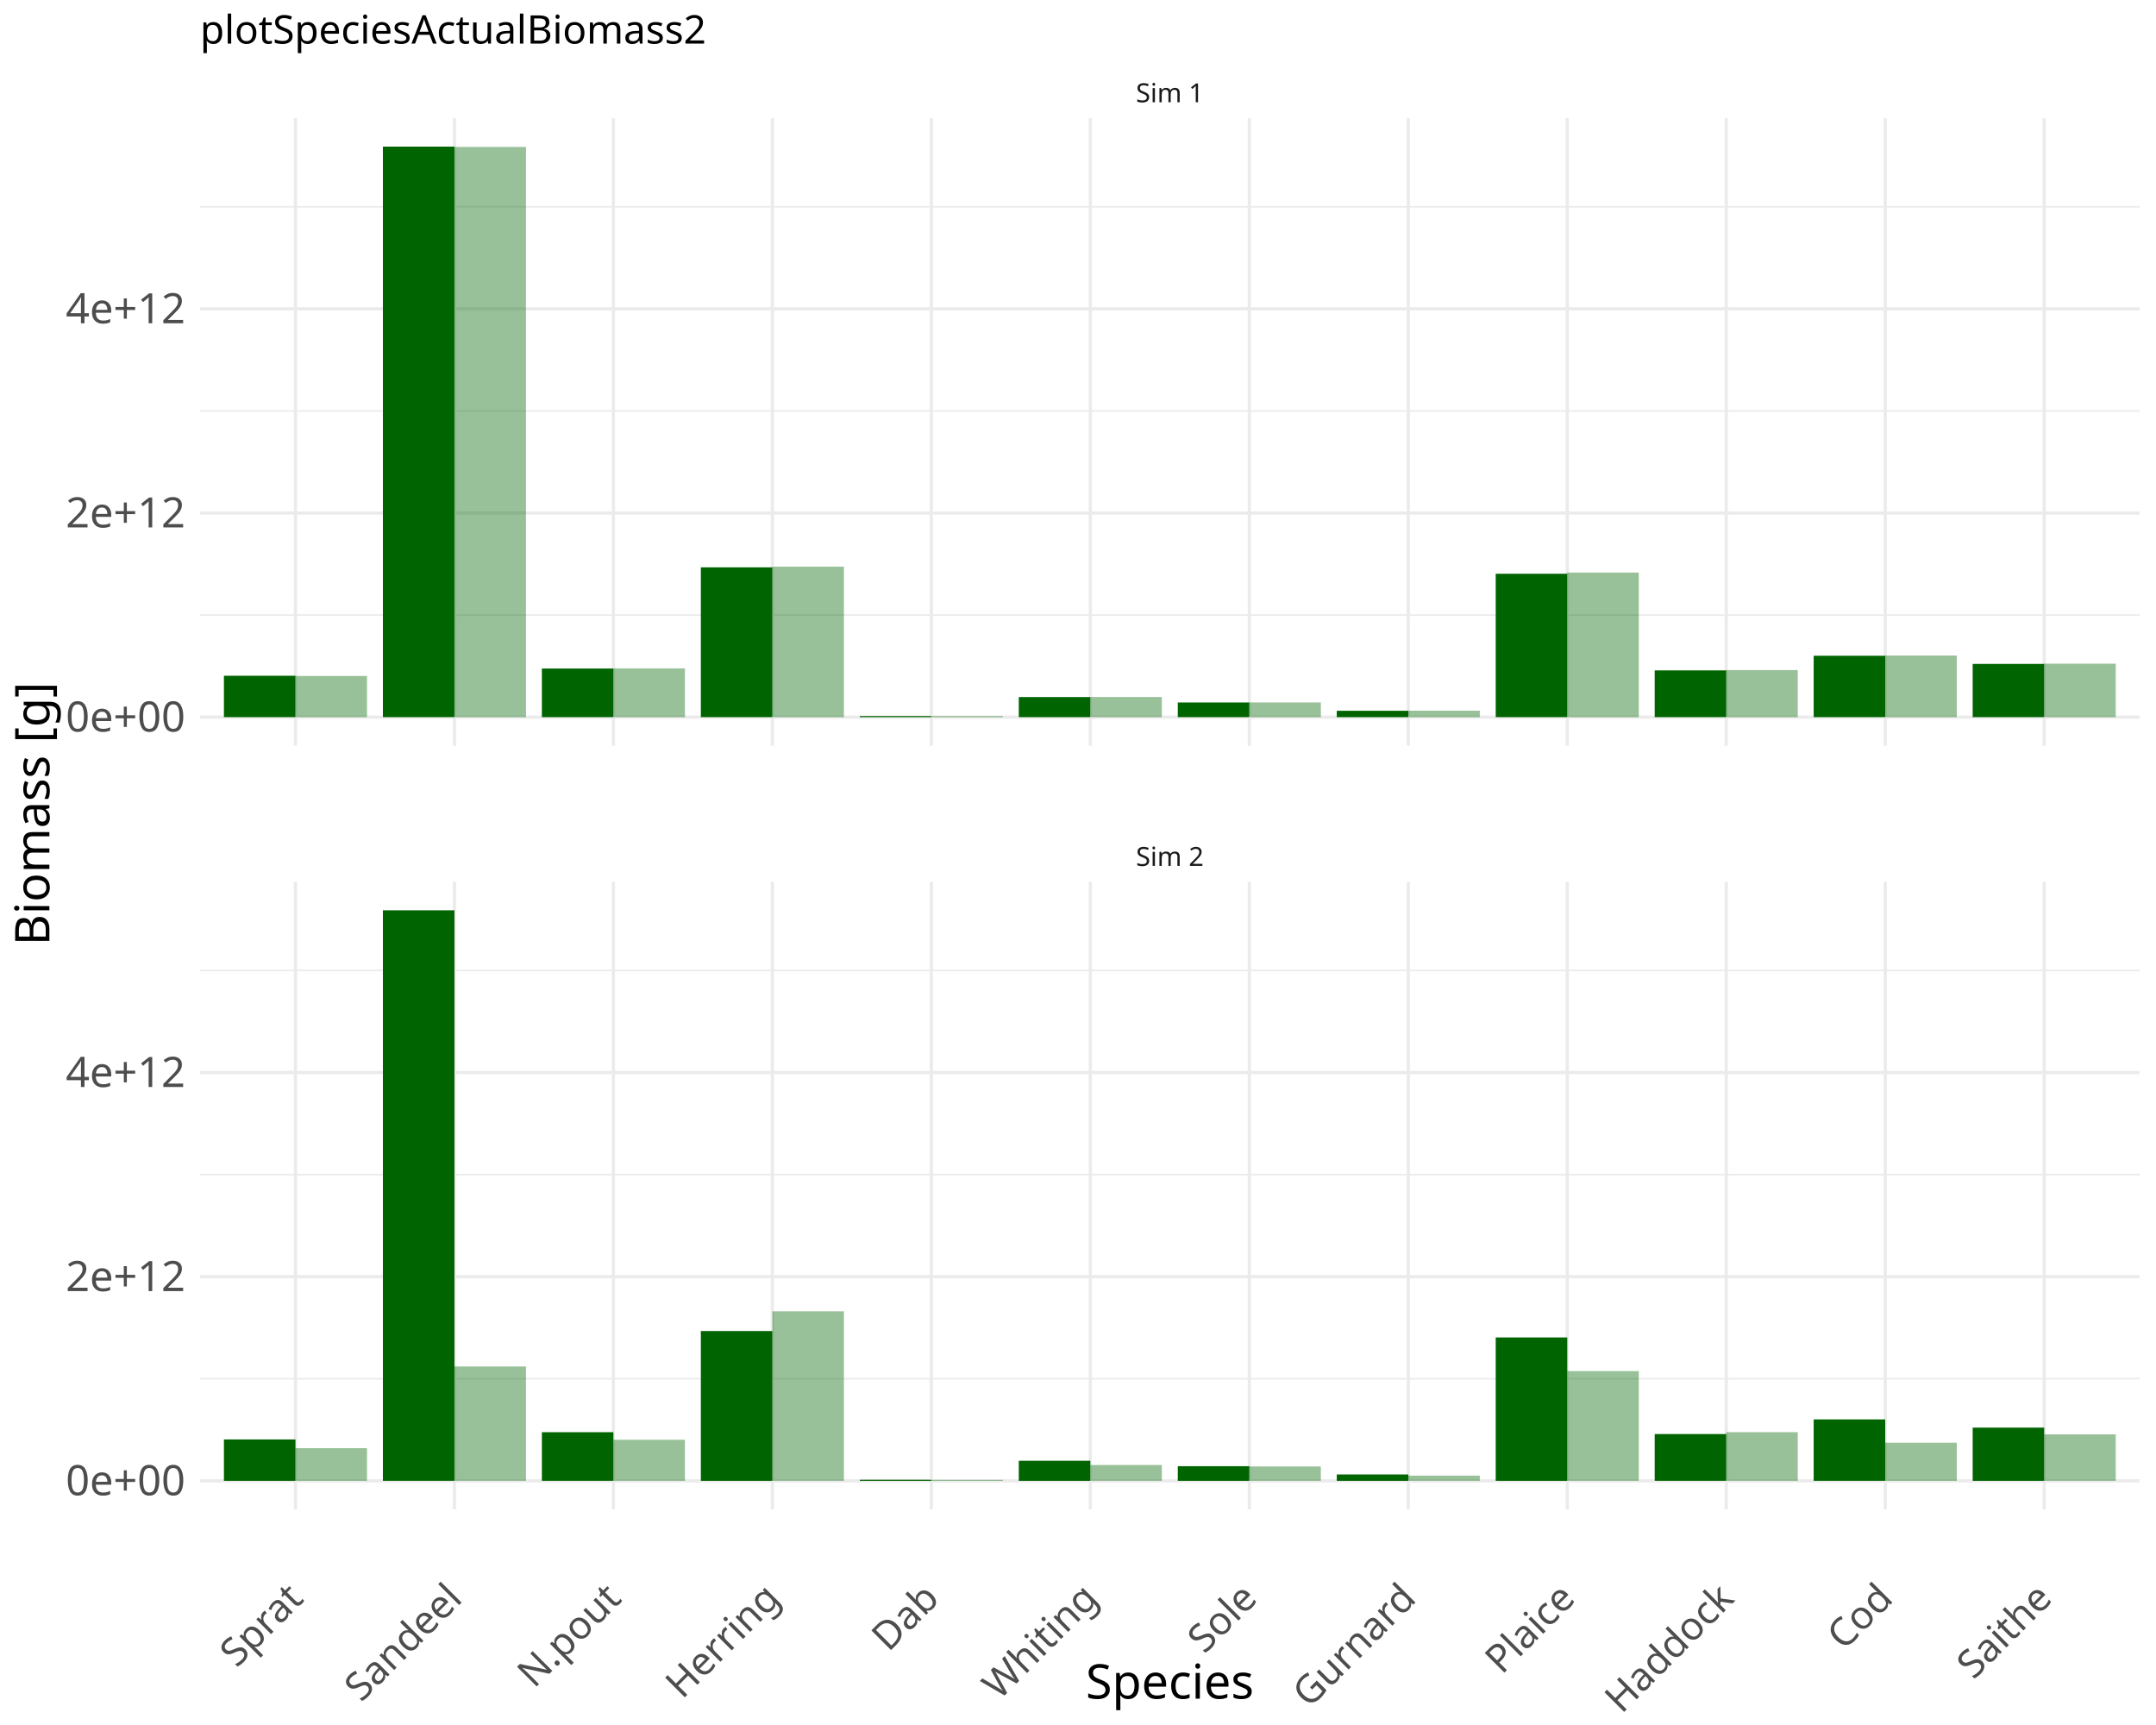
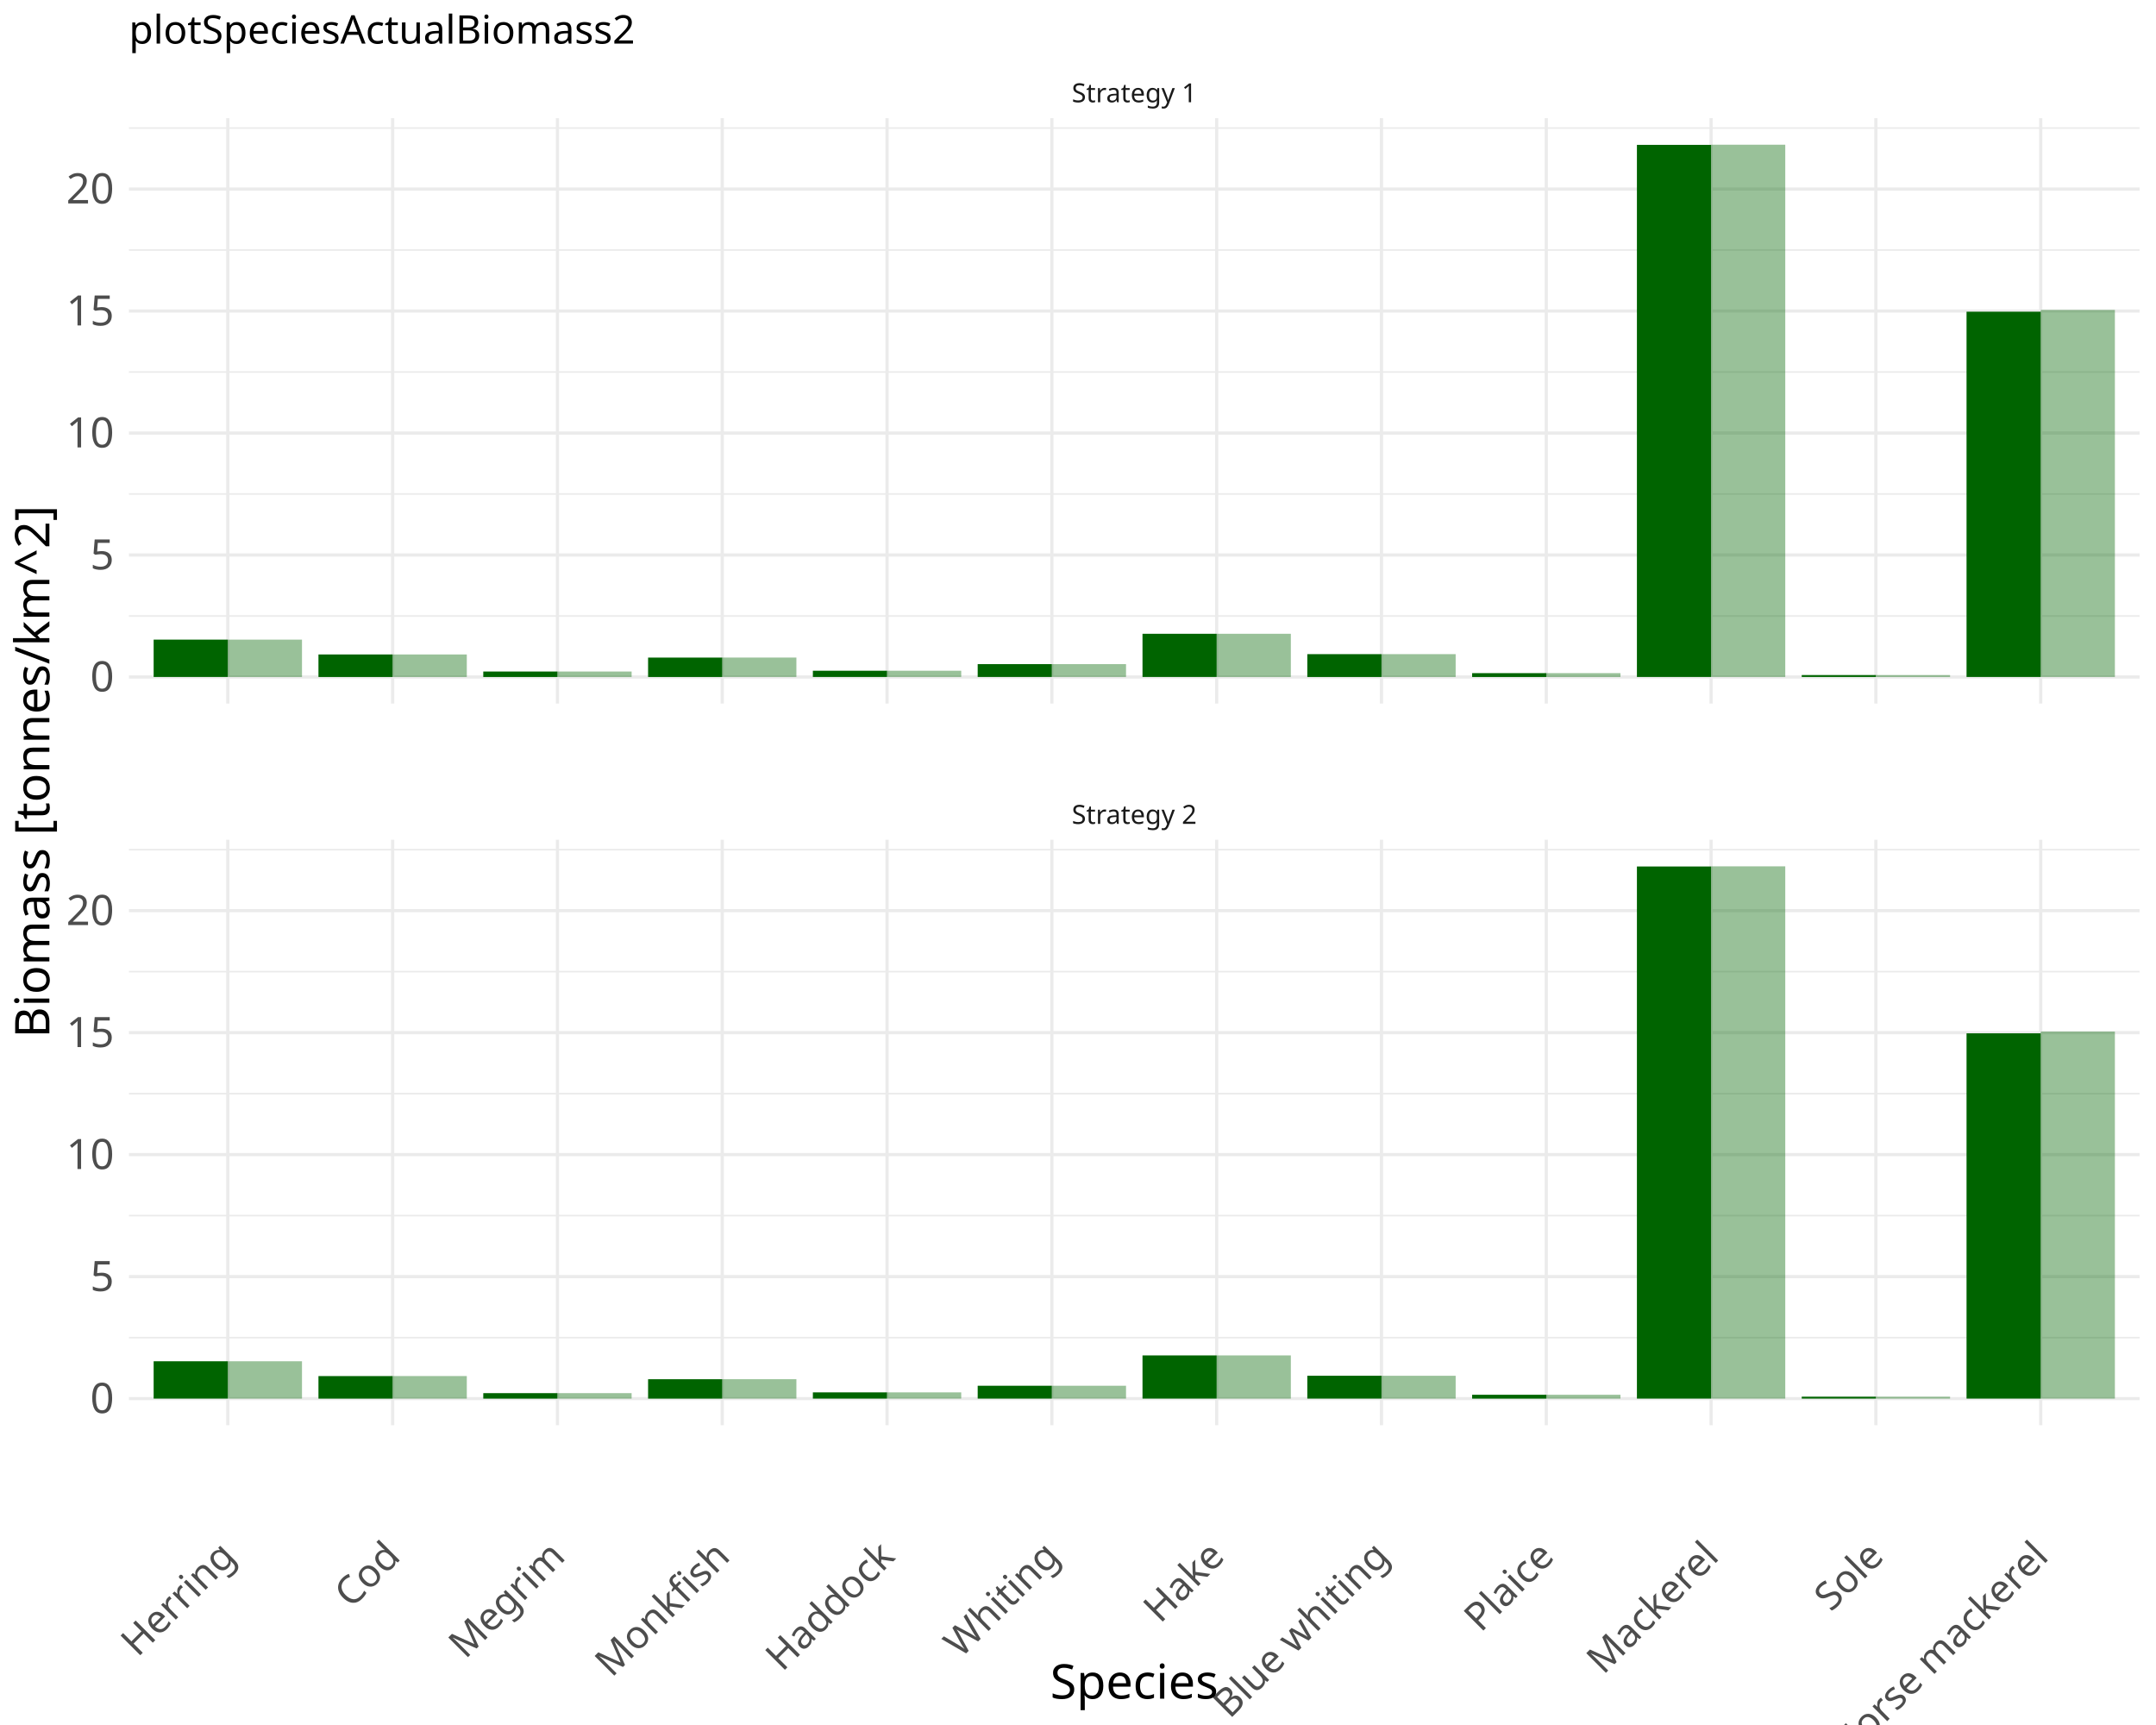
<svg xmlns="http://www.w3.org/2000/svg" class="svglite" data-engine-version="2.0" width="720.00pt" height="576.00pt" viewBox="0 0 720.00 576.00">
  <defs>
    <style type="text/css">
    .svglite line, .svglite polyline, .svglite polygon, .svglite path, .svglite rect, .svglite circle {
      fill: none;
      stroke: #000000;
      stroke-linecap: round;
      stroke-linejoin: round;
      stroke-miterlimit: 10.00;
    }
  </style>
  </defs>
  <rect width="100%" height="100%" style="stroke: none; fill: #FFFFFF;" />
  <defs>
    <clipPath id="cpMC4wMHw3MjAuMDB8MC4wMHw1NzYuMDA=">
      <rect x="0.00" y="0.00" width="720.00" height="576.00" />
    </clipPath>
  </defs>
  <g clip-path="url(#cpMC4wMHw3MjAuMDB8MC4wMHw1NzYuMDA=)">
    <rect x="0.00" y="0.00" width="720.00" height="576.00" style="stroke-width: 1.07; stroke: none; fill: #FFFFFF;" />
  </g>
  <defs>
-     <clipPath id="cpNjYuODF8NzE0LjUyfDM5LjQzfDI0OC45OQ==">
-       <rect x="66.81" y="39.43" width="647.71" height="209.55" />
+     <clipPath id="cpNDMuMDZ8NzE0LjUyfDM5LjQzfDIzNC45NA==">
+       <rect x="43.06" y="39.43" width="671.46" height="195.51" />
    </clipPath>
  </defs>
-   <g clip-path="url(#cpNjYuODF8NzE0LjUyfDM5LjQzfDI0OC45OQ==)">
-     <polyline points="66.81,205.38 714.52,205.38 " style="stroke-width: 0.53; stroke: #EBEBEB; stroke-linecap: butt;" />
-     <polyline points="66.81,137.21 714.52,137.21 " style="stroke-width: 0.53; stroke: #EBEBEB; stroke-linecap: butt;" />
-     <polyline points="66.81,69.05 714.52,69.05 " style="stroke-width: 0.53; stroke: #EBEBEB; stroke-linecap: butt;" />
-     <polyline points="66.81,239.46 714.52,239.46 " style="stroke-width: 1.07; stroke: #EBEBEB; stroke-linecap: butt;" />
-     <polyline points="66.81,171.30 714.52,171.30 " style="stroke-width: 1.07; stroke: #EBEBEB; stroke-linecap: butt;" />
-     <polyline points="66.81,103.13 714.52,103.13 " style="stroke-width: 1.07; stroke: #EBEBEB; stroke-linecap: butt;" />
-     <polyline points="98.67,248.99 98.67,39.43 " style="stroke-width: 1.07; stroke: #EBEBEB; stroke-linecap: butt;" />
-     <polyline points="151.76,248.99 151.76,39.43 " style="stroke-width: 1.07; stroke: #EBEBEB; stroke-linecap: butt;" />
-     <polyline points="204.85,248.99 204.85,39.43 " style="stroke-width: 1.07; stroke: #EBEBEB; stroke-linecap: butt;" />
-     <polyline points="257.94,248.99 257.94,39.43 " style="stroke-width: 1.07; stroke: #EBEBEB; stroke-linecap: butt;" />
-     <polyline points="311.03,248.99 311.03,39.43 " style="stroke-width: 1.07; stroke: #EBEBEB; stroke-linecap: butt;" />
-     <polyline points="364.12,248.99 364.12,39.43 " style="stroke-width: 1.07; stroke: #EBEBEB; stroke-linecap: butt;" />
-     <polyline points="417.21,248.99 417.21,39.43 " style="stroke-width: 1.07; stroke: #EBEBEB; stroke-linecap: butt;" />
-     <polyline points="470.30,248.99 470.30,39.43 " style="stroke-width: 1.07; stroke: #EBEBEB; stroke-linecap: butt;" />
-     <polyline points="523.39,248.99 523.39,39.43 " style="stroke-width: 1.07; stroke: #EBEBEB; stroke-linecap: butt;" />
-     <polyline points="576.48,248.99 576.48,39.43 " style="stroke-width: 1.07; stroke: #EBEBEB; stroke-linecap: butt;" />
-     <polyline points="629.58,248.99 629.58,39.43 " style="stroke-width: 1.07; stroke: #EBEBEB; stroke-linecap: butt;" />
-     <polyline points="682.67,248.99 682.67,39.43 " style="stroke-width: 1.07; stroke: #EBEBEB; stroke-linecap: butt;" />
-     <rect x="74.78" y="225.64" width="23.89" height="13.82" style="stroke-width: 1.07; stroke: none; stroke-linecap: butt; stroke-linejoin: miter; fill: #006400;" />
-     <rect x="127.87" y="48.96" width="23.89" height="190.50" style="stroke-width: 1.07; stroke: none; stroke-linecap: butt; stroke-linejoin: miter; fill: #006400;" />
-     <rect x="180.96" y="223.23" width="23.89" height="16.23" style="stroke-width: 1.07; stroke: none; stroke-linecap: butt; stroke-linejoin: miter; fill: #006400;" />
-     <rect x="234.05" y="189.44" width="23.89" height="50.02" style="stroke-width: 1.07; stroke: none; stroke-linecap: butt; stroke-linejoin: miter; fill: #006400;" />
-     <rect x="287.14" y="239.10" width="23.89" height="0.36" style="stroke-width: 1.07; stroke: none; stroke-linecap: butt; stroke-linejoin: miter; fill: #006400;" />
-     <rect x="340.23" y="232.76" width="23.89" height="6.70" style="stroke-width: 1.07; stroke: none; stroke-linecap: butt; stroke-linejoin: miter; fill: #006400;" />
-     <rect x="393.32" y="234.57" width="23.89" height="4.89" style="stroke-width: 1.07; stroke: none; stroke-linecap: butt; stroke-linejoin: miter; fill: #006400;" />
-     <rect x="446.41" y="237.34" width="23.89" height="2.13" style="stroke-width: 1.07; stroke: none; stroke-linecap: butt; stroke-linejoin: miter; fill: #006400;" />
-     <rect x="499.50" y="191.58" width="23.89" height="47.88" style="stroke-width: 1.07; stroke: none; stroke-linecap: butt; stroke-linejoin: miter; fill: #006400;" />
-     <rect x="552.59" y="223.85" width="23.89" height="15.61" style="stroke-width: 1.07; stroke: none; stroke-linecap: butt; stroke-linejoin: miter; fill: #006400;" />
-     <rect x="605.68" y="218.96" width="23.89" height="20.50" style="stroke-width: 1.07; stroke: none; stroke-linecap: butt; stroke-linejoin: miter; fill: #006400;" />
-     <rect x="658.78" y="221.69" width="23.89" height="17.77" style="stroke-width: 1.07; stroke: none; stroke-linecap: butt; stroke-linejoin: miter; fill: #006400;" />
-     <rect x="98.67" y="225.71" width="23.89" height="13.75" style="stroke-width: 1.07; stroke: none; stroke-linecap: butt; stroke-linejoin: miter; fill: #006400; fill-opacity: 0.40;" />
-     <rect x="151.76" y="49.05" width="23.89" height="190.41" style="stroke-width: 1.07; stroke: none; stroke-linecap: butt; stroke-linejoin: miter; fill: #006400; fill-opacity: 0.40;" />
-     <rect x="204.85" y="223.18" width="23.89" height="16.28" style="stroke-width: 1.07; stroke: none; stroke-linecap: butt; stroke-linejoin: miter; fill: #006400; fill-opacity: 0.40;" />
-     <rect x="257.94" y="189.21" width="23.89" height="50.25" style="stroke-width: 1.07; stroke: none; stroke-linecap: butt; stroke-linejoin: miter; fill: #006400; fill-opacity: 0.40;" />
-     <rect x="311.03" y="239.10" width="23.89" height="0.36" style="stroke-width: 1.07; stroke: none; stroke-linecap: butt; stroke-linejoin: miter; fill: #006400; fill-opacity: 0.40;" />
-     <rect x="364.12" y="232.74" width="23.89" height="6.72" style="stroke-width: 1.07; stroke: none; stroke-linecap: butt; stroke-linejoin: miter; fill: #006400; fill-opacity: 0.40;" />
-     <rect x="417.21" y="234.56" width="23.89" height="4.90" style="stroke-width: 1.07; stroke: none; stroke-linecap: butt; stroke-linejoin: miter; fill: #006400; fill-opacity: 0.40;" />
-     <rect x="470.30" y="237.31" width="23.89" height="2.15" style="stroke-width: 1.07; stroke: none; stroke-linecap: butt; stroke-linejoin: miter; fill: #006400; fill-opacity: 0.40;" />
-     <rect x="523.39" y="191.19" width="23.89" height="48.27" style="stroke-width: 1.07; stroke: none; stroke-linecap: butt; stroke-linejoin: miter; fill: #006400; fill-opacity: 0.40;" />
-     <rect x="576.48" y="223.75" width="23.89" height="15.71" style="stroke-width: 1.07; stroke: none; stroke-linecap: butt; stroke-linejoin: miter; fill: #006400; fill-opacity: 0.40;" />
-     <rect x="629.58" y="218.89" width="23.89" height="20.58" style="stroke-width: 1.07; stroke: none; stroke-linecap: butt; stroke-linejoin: miter; fill: #006400; fill-opacity: 0.40;" />
-     <rect x="682.67" y="221.61" width="23.89" height="17.85" style="stroke-width: 1.07; stroke: none; stroke-linecap: butt; stroke-linejoin: miter; fill: #006400; fill-opacity: 0.40;" />
+   <g clip-path="url(#cpNDMuMDZ8NzE0LjUyfDM5LjQzfDIzNC45NA==)">
+     <polyline points="43.06,205.69 714.52,205.69 " style="stroke-width: 0.53; stroke: #EBEBEB; stroke-linecap: butt;" />
+     <polyline points="43.06,164.95 714.52,164.95 " style="stroke-width: 0.53; stroke: #EBEBEB; stroke-linecap: butt;" />
+     <polyline points="43.06,124.22 714.52,124.22 " style="stroke-width: 0.53; stroke: #EBEBEB; stroke-linecap: butt;" />
+     <polyline points="43.06,83.48 714.52,83.48 " style="stroke-width: 0.53; stroke: #EBEBEB; stroke-linecap: butt;" />
+     <polyline points="43.06,42.75 714.52,42.75 " style="stroke-width: 0.53; stroke: #EBEBEB; stroke-linecap: butt;" />
+     <polyline points="43.06,226.06 714.52,226.06 " style="stroke-width: 1.07; stroke: #EBEBEB; stroke-linecap: butt;" />
+     <polyline points="43.06,185.32 714.52,185.32 " style="stroke-width: 1.07; stroke: #EBEBEB; stroke-linecap: butt;" />
+     <polyline points="43.06,144.59 714.52,144.59 " style="stroke-width: 1.07; stroke: #EBEBEB; stroke-linecap: butt;" />
+     <polyline points="43.06,103.85 714.52,103.85 " style="stroke-width: 1.07; stroke: #EBEBEB; stroke-linecap: butt;" />
+     <polyline points="43.06,63.12 714.52,63.12 " style="stroke-width: 1.07; stroke: #EBEBEB; stroke-linecap: butt;" />
+     <polyline points="76.08,234.94 76.08,39.43 " style="stroke-width: 1.07; stroke: #EBEBEB; stroke-linecap: butt;" />
+     <polyline points="131.12,234.94 131.12,39.43 " style="stroke-width: 1.07; stroke: #EBEBEB; stroke-linecap: butt;" />
+     <polyline points="186.16,234.94 186.16,39.43 " style="stroke-width: 1.07; stroke: #EBEBEB; stroke-linecap: butt;" />
+     <polyline points="241.19,234.94 241.19,39.43 " style="stroke-width: 1.07; stroke: #EBEBEB; stroke-linecap: butt;" />
+     <polyline points="296.23,234.94 296.23,39.43 " style="stroke-width: 1.07; stroke: #EBEBEB; stroke-linecap: butt;" />
+     <polyline points="351.27,234.94 351.27,39.43 " style="stroke-width: 1.07; stroke: #EBEBEB; stroke-linecap: butt;" />
+     <polyline points="406.31,234.94 406.31,39.43 " style="stroke-width: 1.07; stroke: #EBEBEB; stroke-linecap: butt;" />
+     <polyline points="461.35,234.94 461.35,39.43 " style="stroke-width: 1.07; stroke: #EBEBEB; stroke-linecap: butt;" />
+     <polyline points="516.38,234.94 516.38,39.43 " style="stroke-width: 1.07; stroke: #EBEBEB; stroke-linecap: butt;" />
+     <polyline points="571.42,234.94 571.42,39.43 " style="stroke-width: 1.07; stroke: #EBEBEB; stroke-linecap: butt;" />
+     <polyline points="626.46,234.94 626.46,39.43 " style="stroke-width: 1.07; stroke: #EBEBEB; stroke-linecap: butt;" />
+     <polyline points="681.50,234.94 681.50,39.43 " style="stroke-width: 1.07; stroke: #EBEBEB; stroke-linecap: butt;" />
+     <rect x="51.31" y="213.58" width="24.77" height="12.47" style="stroke-width: 1.07; stroke: none; stroke-linecap: butt; stroke-linejoin: miter; fill: #006400;" />
+     <rect x="106.35" y="218.53" width="24.77" height="7.53" style="stroke-width: 1.07; stroke: none; stroke-linecap: butt; stroke-linejoin: miter; fill: #006400;" />
+     <rect x="161.39" y="224.23" width="24.77" height="1.83" style="stroke-width: 1.07; stroke: none; stroke-linecap: butt; stroke-linejoin: miter; fill: #006400;" />
+     <rect x="216.43" y="219.58" width="24.77" height="6.48" style="stroke-width: 1.07; stroke: none; stroke-linecap: butt; stroke-linejoin: miter; fill: #006400;" />
+     <rect x="271.46" y="223.97" width="24.77" height="2.08" style="stroke-width: 1.07; stroke: none; stroke-linecap: butt; stroke-linejoin: miter; fill: #006400;" />
+     <rect x="326.50" y="221.76" width="24.77" height="4.29" style="stroke-width: 1.07; stroke: none; stroke-linecap: butt; stroke-linejoin: miter; fill: #006400;" />
+     <rect x="381.54" y="211.63" width="24.77" height="14.42" style="stroke-width: 1.07; stroke: none; stroke-linecap: butt; stroke-linejoin: miter; fill: #006400;" />
+     <rect x="436.58" y="218.43" width="24.77" height="7.63" style="stroke-width: 1.07; stroke: none; stroke-linecap: butt; stroke-linejoin: miter; fill: #006400;" />
+     <rect x="491.62" y="224.77" width="24.77" height="1.29" style="stroke-width: 1.07; stroke: none; stroke-linecap: butt; stroke-linejoin: miter; fill: #006400;" />
+     <rect x="546.65" y="48.37" width="24.77" height="177.68" style="stroke-width: 1.07; stroke: none; stroke-linecap: butt; stroke-linejoin: miter; fill: #006400;" />
+     <rect x="601.69" y="225.41" width="24.77" height="0.64" style="stroke-width: 1.07; stroke: none; stroke-linecap: butt; stroke-linejoin: miter; fill: #006400;" />
+     <rect x="656.73" y="104.08" width="24.77" height="121.97" style="stroke-width: 1.07; stroke: none; stroke-linecap: butt; stroke-linejoin: miter; fill: #006400;" />
+     <rect x="76.08" y="213.58" width="24.77" height="12.48" style="stroke-width: 1.07; stroke: none; stroke-linecap: butt; stroke-linejoin: miter; fill: #006400; fill-opacity: 0.40;" />
+     <rect x="131.12" y="218.53" width="24.77" height="7.53" style="stroke-width: 1.07; stroke: none; stroke-linecap: butt; stroke-linejoin: miter; fill: #006400; fill-opacity: 0.40;" />
+     <rect x="186.16" y="224.23" width="24.77" height="1.83" style="stroke-width: 1.07; stroke: none; stroke-linecap: butt; stroke-linejoin: miter; fill: #006400; fill-opacity: 0.40;" />
+     <rect x="241.19" y="219.57" width="24.77" height="6.48" style="stroke-width: 1.07; stroke: none; stroke-linecap: butt; stroke-linejoin: miter; fill: #006400; fill-opacity: 0.40;" />
+     <rect x="296.23" y="223.97" width="24.77" height="2.08" style="stroke-width: 1.07; stroke: none; stroke-linecap: butt; stroke-linejoin: miter; fill: #006400; fill-opacity: 0.40;" />
+     <rect x="351.27" y="221.76" width="24.77" height="4.29" style="stroke-width: 1.07; stroke: none; stroke-linecap: butt; stroke-linejoin: miter; fill: #006400; fill-opacity: 0.40;" />
+     <rect x="406.31" y="211.63" width="24.77" height="14.43" style="stroke-width: 1.07; stroke: none; stroke-linecap: butt; stroke-linejoin: miter; fill: #006400; fill-opacity: 0.40;" />
+     <rect x="461.35" y="218.43" width="24.77" height="7.63" style="stroke-width: 1.07; stroke: none; stroke-linecap: butt; stroke-linejoin: miter; fill: #006400; fill-opacity: 0.40;" />
+     <rect x="516.38" y="224.77" width="24.77" height="1.29" style="stroke-width: 1.07; stroke: none; stroke-linecap: butt; stroke-linejoin: miter; fill: #006400; fill-opacity: 0.40;" />
+     <rect x="571.42" y="48.32" width="24.77" height="177.73" style="stroke-width: 1.07; stroke: none; stroke-linecap: butt; stroke-linejoin: miter; fill: #006400; fill-opacity: 0.40;" />
+     <rect x="626.46" y="225.41" width="24.77" height="0.64" style="stroke-width: 1.07; stroke: none; stroke-linecap: butt; stroke-linejoin: miter; fill: #006400; fill-opacity: 0.40;" />
+     <rect x="681.50" y="103.49" width="24.77" height="122.56" style="stroke-width: 1.07; stroke: none; stroke-linecap: butt; stroke-linejoin: miter; fill: #006400; fill-opacity: 0.40;" />
  </g>
  <g clip-path="url(#cpMC4wMHw3MjAuMDB8MC4wMHw1NzYuMDA=)">
</g>
  <defs>
-     <clipPath id="cpNjYuODF8NzE0LjUyfDI5NC40NHw1MDMuOTk=">
-       <rect x="66.81" y="294.44" width="647.71" height="209.55" />
+     <clipPath id="cpNDMuMDZ8NzE0LjUyfDI4MC4zOXw0NzUuOTA=">
+       <rect x="43.06" y="280.39" width="671.46" height="195.51" />
    </clipPath>
  </defs>
-   <g clip-path="url(#cpNjYuODF8NzE0LjUyfDI5NC40NHw1MDMuOTk=)">
-     <polyline points="66.81,460.38 714.52,460.38 " style="stroke-width: 0.53; stroke: #EBEBEB; stroke-linecap: butt;" />
-     <polyline points="66.81,392.22 714.52,392.22 " style="stroke-width: 0.53; stroke: #EBEBEB; stroke-linecap: butt;" />
-     <polyline points="66.81,324.05 714.52,324.05 " style="stroke-width: 0.53; stroke: #EBEBEB; stroke-linecap: butt;" />
-     <polyline points="66.81,494.47 714.52,494.47 " style="stroke-width: 1.07; stroke: #EBEBEB; stroke-linecap: butt;" />
-     <polyline points="66.81,426.30 714.52,426.30 " style="stroke-width: 1.07; stroke: #EBEBEB; stroke-linecap: butt;" />
-     <polyline points="66.81,358.13 714.52,358.13 " style="stroke-width: 1.07; stroke: #EBEBEB; stroke-linecap: butt;" />
-     <polyline points="98.67,503.99 98.67,294.44 " style="stroke-width: 1.07; stroke: #EBEBEB; stroke-linecap: butt;" />
-     <polyline points="151.76,503.99 151.76,294.44 " style="stroke-width: 1.07; stroke: #EBEBEB; stroke-linecap: butt;" />
-     <polyline points="204.85,503.99 204.85,294.44 " style="stroke-width: 1.07; stroke: #EBEBEB; stroke-linecap: butt;" />
-     <polyline points="257.94,503.99 257.94,294.44 " style="stroke-width: 1.07; stroke: #EBEBEB; stroke-linecap: butt;" />
-     <polyline points="311.03,503.99 311.03,294.44 " style="stroke-width: 1.07; stroke: #EBEBEB; stroke-linecap: butt;" />
-     <polyline points="364.12,503.99 364.12,294.44 " style="stroke-width: 1.07; stroke: #EBEBEB; stroke-linecap: butt;" />
-     <polyline points="417.21,503.99 417.21,294.44 " style="stroke-width: 1.07; stroke: #EBEBEB; stroke-linecap: butt;" />
-     <polyline points="470.30,503.99 470.30,294.44 " style="stroke-width: 1.07; stroke: #EBEBEB; stroke-linecap: butt;" />
-     <polyline points="523.39,503.99 523.39,294.44 " style="stroke-width: 1.07; stroke: #EBEBEB; stroke-linecap: butt;" />
-     <polyline points="576.48,503.99 576.48,294.44 " style="stroke-width: 1.07; stroke: #EBEBEB; stroke-linecap: butt;" />
-     <polyline points="629.58,503.99 629.58,294.44 " style="stroke-width: 1.07; stroke: #EBEBEB; stroke-linecap: butt;" />
-     <polyline points="682.67,503.99 682.67,294.44 " style="stroke-width: 1.07; stroke: #EBEBEB; stroke-linecap: butt;" />
-     <rect x="74.78" y="480.65" width="23.89" height="13.82" style="stroke-width: 1.07; stroke: none; stroke-linecap: butt; stroke-linejoin: miter; fill: #006400;" />
-     <rect x="127.87" y="303.96" width="23.89" height="190.50" style="stroke-width: 1.07; stroke: none; stroke-linecap: butt; stroke-linejoin: miter; fill: #006400;" />
-     <rect x="180.96" y="478.23" width="23.89" height="16.23" style="stroke-width: 1.07; stroke: none; stroke-linecap: butt; stroke-linejoin: miter; fill: #006400;" />
-     <rect x="234.05" y="444.45" width="23.89" height="50.02" style="stroke-width: 1.07; stroke: none; stroke-linecap: butt; stroke-linejoin: miter; fill: #006400;" />
-     <rect x="287.14" y="494.11" width="23.89" height="0.36" style="stroke-width: 1.07; stroke: none; stroke-linecap: butt; stroke-linejoin: miter; fill: #006400;" />
-     <rect x="340.23" y="487.77" width="23.89" height="6.70" style="stroke-width: 1.07; stroke: none; stroke-linecap: butt; stroke-linejoin: miter; fill: #006400;" />
-     <rect x="393.32" y="489.58" width="23.89" height="4.89" style="stroke-width: 1.07; stroke: none; stroke-linecap: butt; stroke-linejoin: miter; fill: #006400;" />
-     <rect x="446.41" y="492.34" width="23.89" height="2.13" style="stroke-width: 1.07; stroke: none; stroke-linecap: butt; stroke-linejoin: miter; fill: #006400;" />
-     <rect x="499.50" y="446.59" width="23.89" height="47.88" style="stroke-width: 1.07; stroke: none; stroke-linecap: butt; stroke-linejoin: miter; fill: #006400;" />
-     <rect x="552.59" y="478.85" width="23.89" height="15.61" style="stroke-width: 1.07; stroke: none; stroke-linecap: butt; stroke-linejoin: miter; fill: #006400;" />
-     <rect x="605.68" y="473.96" width="23.89" height="20.50" style="stroke-width: 1.07; stroke: none; stroke-linecap: butt; stroke-linejoin: miter; fill: #006400;" />
-     <rect x="658.78" y="476.70" width="23.89" height="17.77" style="stroke-width: 1.07; stroke: none; stroke-linecap: butt; stroke-linejoin: miter; fill: #006400;" />
-     <rect x="98.67" y="483.56" width="23.89" height="10.91" style="stroke-width: 1.07; stroke: none; stroke-linecap: butt; stroke-linejoin: miter; fill: #006400; fill-opacity: 0.40;" />
-     <rect x="151.76" y="456.28" width="23.89" height="38.18" style="stroke-width: 1.07; stroke: none; stroke-linecap: butt; stroke-linejoin: miter; fill: #006400; fill-opacity: 0.40;" />
-     <rect x="204.85" y="480.75" width="23.89" height="13.71" style="stroke-width: 1.07; stroke: none; stroke-linecap: butt; stroke-linejoin: miter; fill: #006400; fill-opacity: 0.40;" />
-     <rect x="257.94" y="437.86" width="23.89" height="56.60" style="stroke-width: 1.07; stroke: none; stroke-linecap: butt; stroke-linejoin: miter; fill: #006400; fill-opacity: 0.40;" />
-     <rect x="311.03" y="494.15" width="23.89" height="0.32" style="stroke-width: 1.07; stroke: none; stroke-linecap: butt; stroke-linejoin: miter; fill: #006400; fill-opacity: 0.40;" />
-     <rect x="364.12" y="489.18" width="23.89" height="5.28" style="stroke-width: 1.07; stroke: none; stroke-linecap: butt; stroke-linejoin: miter; fill: #006400; fill-opacity: 0.40;" />
-     <rect x="417.21" y="489.67" width="23.89" height="4.79" style="stroke-width: 1.07; stroke: none; stroke-linecap: butt; stroke-linejoin: miter; fill: #006400; fill-opacity: 0.40;" />
-     <rect x="470.30" y="492.73" width="23.89" height="1.73" style="stroke-width: 1.07; stroke: none; stroke-linecap: butt; stroke-linejoin: miter; fill: #006400; fill-opacity: 0.40;" />
-     <rect x="523.39" y="457.83" width="23.89" height="36.63" style="stroke-width: 1.07; stroke: none; stroke-linecap: butt; stroke-linejoin: miter; fill: #006400; fill-opacity: 0.40;" />
-     <rect x="576.48" y="478.22" width="23.89" height="16.24" style="stroke-width: 1.07; stroke: none; stroke-linecap: butt; stroke-linejoin: miter; fill: #006400; fill-opacity: 0.40;" />
-     <rect x="629.58" y="481.74" width="23.89" height="12.73" style="stroke-width: 1.07; stroke: none; stroke-linecap: butt; stroke-linejoin: miter; fill: #006400; fill-opacity: 0.40;" />
-     <rect x="682.67" y="478.96" width="23.89" height="15.50" style="stroke-width: 1.07; stroke: none; stroke-linecap: butt; stroke-linejoin: miter; fill: #006400; fill-opacity: 0.40;" />
+   <g clip-path="url(#cpNDMuMDZ8NzE0LjUyfDI4MC4zOXw0NzUuOTA=)">
+     <polyline points="43.06,446.65 714.52,446.65 " style="stroke-width: 0.53; stroke: #EBEBEB; stroke-linecap: butt;" />
+     <polyline points="43.06,405.91 714.52,405.91 " style="stroke-width: 0.53; stroke: #EBEBEB; stroke-linecap: butt;" />
+     <polyline points="43.06,365.18 714.52,365.18 " style="stroke-width: 0.53; stroke: #EBEBEB; stroke-linecap: butt;" />
+     <polyline points="43.06,324.44 714.52,324.44 " style="stroke-width: 0.53; stroke: #EBEBEB; stroke-linecap: butt;" />
+     <polyline points="43.06,283.71 714.52,283.71 " style="stroke-width: 0.53; stroke: #EBEBEB; stroke-linecap: butt;" />
+     <polyline points="43.06,467.01 714.52,467.01 " style="stroke-width: 1.07; stroke: #EBEBEB; stroke-linecap: butt;" />
+     <polyline points="43.06,426.28 714.52,426.28 " style="stroke-width: 1.07; stroke: #EBEBEB; stroke-linecap: butt;" />
+     <polyline points="43.06,385.54 714.52,385.54 " style="stroke-width: 1.07; stroke: #EBEBEB; stroke-linecap: butt;" />
+     <polyline points="43.06,344.81 714.52,344.81 " style="stroke-width: 1.07; stroke: #EBEBEB; stroke-linecap: butt;" />
+     <polyline points="43.06,304.08 714.52,304.08 " style="stroke-width: 1.07; stroke: #EBEBEB; stroke-linecap: butt;" />
+     <polyline points="76.08,475.90 76.08,280.39 " style="stroke-width: 1.07; stroke: #EBEBEB; stroke-linecap: butt;" />
+     <polyline points="131.12,475.90 131.12,280.39 " style="stroke-width: 1.07; stroke: #EBEBEB; stroke-linecap: butt;" />
+     <polyline points="186.16,475.90 186.16,280.39 " style="stroke-width: 1.07; stroke: #EBEBEB; stroke-linecap: butt;" />
+     <polyline points="241.19,475.90 241.19,280.39 " style="stroke-width: 1.07; stroke: #EBEBEB; stroke-linecap: butt;" />
+     <polyline points="296.23,475.90 296.23,280.39 " style="stroke-width: 1.07; stroke: #EBEBEB; stroke-linecap: butt;" />
+     <polyline points="351.27,475.90 351.27,280.39 " style="stroke-width: 1.07; stroke: #EBEBEB; stroke-linecap: butt;" />
+     <polyline points="406.31,475.90 406.31,280.39 " style="stroke-width: 1.07; stroke: #EBEBEB; stroke-linecap: butt;" />
+     <polyline points="461.35,475.90 461.35,280.39 " style="stroke-width: 1.07; stroke: #EBEBEB; stroke-linecap: butt;" />
+     <polyline points="516.38,475.90 516.38,280.39 " style="stroke-width: 1.07; stroke: #EBEBEB; stroke-linecap: butt;" />
+     <polyline points="571.42,475.90 571.42,280.39 " style="stroke-width: 1.07; stroke: #EBEBEB; stroke-linecap: butt;" />
+     <polyline points="626.46,475.90 626.46,280.39 " style="stroke-width: 1.07; stroke: #EBEBEB; stroke-linecap: butt;" />
+     <polyline points="681.50,475.90 681.50,280.39 " style="stroke-width: 1.07; stroke: #EBEBEB; stroke-linecap: butt;" />
+     <rect x="51.31" y="454.54" width="24.77" height="12.47" style="stroke-width: 1.07; stroke: none; stroke-linecap: butt; stroke-linejoin: miter; fill: #006400;" />
+     <rect x="106.35" y="459.49" width="24.77" height="7.53" style="stroke-width: 1.07; stroke: none; stroke-linecap: butt; stroke-linejoin: miter; fill: #006400;" />
+     <rect x="161.39" y="465.19" width="24.77" height="1.83" style="stroke-width: 1.07; stroke: none; stroke-linecap: butt; stroke-linejoin: miter; fill: #006400;" />
+     <rect x="216.43" y="460.54" width="24.77" height="6.48" style="stroke-width: 1.07; stroke: none; stroke-linecap: butt; stroke-linejoin: miter; fill: #006400;" />
+     <rect x="271.46" y="464.93" width="24.77" height="2.08" style="stroke-width: 1.07; stroke: none; stroke-linecap: butt; stroke-linejoin: miter; fill: #006400;" />
+     <rect x="326.50" y="462.72" width="24.77" height="4.29" style="stroke-width: 1.07; stroke: none; stroke-linecap: butt; stroke-linejoin: miter; fill: #006400;" />
+     <rect x="381.54" y="452.59" width="24.77" height="14.42" style="stroke-width: 1.07; stroke: none; stroke-linecap: butt; stroke-linejoin: miter; fill: #006400;" />
+     <rect x="436.58" y="459.38" width="24.77" height="7.63" style="stroke-width: 1.07; stroke: none; stroke-linecap: butt; stroke-linejoin: miter; fill: #006400;" />
+     <rect x="491.62" y="465.73" width="24.77" height="1.29" style="stroke-width: 1.07; stroke: none; stroke-linecap: butt; stroke-linejoin: miter; fill: #006400;" />
+     <rect x="546.65" y="289.33" width="24.77" height="177.68" style="stroke-width: 1.07; stroke: none; stroke-linecap: butt; stroke-linejoin: miter; fill: #006400;" />
+     <rect x="601.69" y="466.37" width="24.77" height="0.64" style="stroke-width: 1.07; stroke: none; stroke-linecap: butt; stroke-linejoin: miter; fill: #006400;" />
+     <rect x="656.73" y="345.04" width="24.77" height="121.97" style="stroke-width: 1.07; stroke: none; stroke-linecap: butt; stroke-linejoin: miter; fill: #006400;" />
+     <rect x="76.08" y="454.54" width="24.77" height="12.48" style="stroke-width: 1.07; stroke: none; stroke-linecap: butt; stroke-linejoin: miter; fill: #006400; fill-opacity: 0.40;" />
+     <rect x="131.12" y="459.48" width="24.77" height="7.53" style="stroke-width: 1.07; stroke: none; stroke-linecap: butt; stroke-linejoin: miter; fill: #006400; fill-opacity: 0.40;" />
+     <rect x="186.16" y="465.19" width="24.77" height="1.83" style="stroke-width: 1.07; stroke: none; stroke-linecap: butt; stroke-linejoin: miter; fill: #006400; fill-opacity: 0.40;" />
+     <rect x="241.19" y="460.53" width="24.77" height="6.48" style="stroke-width: 1.07; stroke: none; stroke-linecap: butt; stroke-linejoin: miter; fill: #006400; fill-opacity: 0.40;" />
+     <rect x="296.23" y="464.93" width="24.77" height="2.08" style="stroke-width: 1.07; stroke: none; stroke-linecap: butt; stroke-linejoin: miter; fill: #006400; fill-opacity: 0.40;" />
+     <rect x="351.27" y="462.72" width="24.77" height="4.29" style="stroke-width: 1.07; stroke: none; stroke-linecap: butt; stroke-linejoin: miter; fill: #006400; fill-opacity: 0.40;" />
+     <rect x="406.31" y="452.59" width="24.77" height="14.43" style="stroke-width: 1.07; stroke: none; stroke-linecap: butt; stroke-linejoin: miter; fill: #006400; fill-opacity: 0.40;" />
+     <rect x="461.35" y="459.39" width="24.77" height="7.63" style="stroke-width: 1.07; stroke: none; stroke-linecap: butt; stroke-linejoin: miter; fill: #006400; fill-opacity: 0.40;" />
+     <rect x="516.38" y="465.73" width="24.77" height="1.29" style="stroke-width: 1.07; stroke: none; stroke-linecap: butt; stroke-linejoin: miter; fill: #006400; fill-opacity: 0.40;" />
+     <rect x="571.42" y="289.28" width="24.77" height="177.73" style="stroke-width: 1.07; stroke: none; stroke-linecap: butt; stroke-linejoin: miter; fill: #006400; fill-opacity: 0.40;" />
+     <rect x="626.46" y="466.37" width="24.77" height="0.64" style="stroke-width: 1.07; stroke: none; stroke-linecap: butt; stroke-linejoin: miter; fill: #006400; fill-opacity: 0.40;" />
+     <rect x="681.50" y="344.45" width="24.77" height="122.56" style="stroke-width: 1.07; stroke: none; stroke-linecap: butt; stroke-linejoin: miter; fill: #006400; fill-opacity: 0.40;" />
  </g>
  <g clip-path="url(#cpMC4wMHw3MjAuMDB8MC4wMHw1NzYuMDA=)">
</g>
  <defs>
-     <clipPath id="cpNjYuODF8NzE0LjUyfDI3Ny43OXwyOTQuNDQ=">
-       <rect x="66.81" y="277.79" width="647.71" height="16.65" />
+     <clipPath id="cpNDMuMDZ8NzE0LjUyfDI2My43NHwyODAuMzk=">
+       <rect x="43.06" y="263.74" width="671.46" height="16.65" />
    </clipPath>
  </defs>
-   <g clip-path="url(#cpNjYuODF8NzE0LjUyfDI3Ny43OXwyOTQuNDQ=)">
-     <text x="390.67" y="289.14" text-anchor="middle" style="font-size: 8.80px; fill: #1A1A1A; font-family: sans;" textLength="22.50px" lengthAdjust="spacingAndGlyphs">Sim 2</text>
+   <g clip-path="url(#cpNDMuMDZ8NzE0LjUyfDI2My43NHwyODAuMzk=)">
+     <text x="378.79" y="275.10" text-anchor="middle" style="font-size: 8.80px; fill: #1A1A1A; font-family: sans;" textLength="40.12px" lengthAdjust="spacingAndGlyphs">Strategy 2</text>
  </g>
  <g clip-path="url(#cpMC4wMHw3MjAuMDB8MC4wMHw1NzYuMDA=)">
</g>
  <defs>
-     <clipPath id="cpNjYuODF8NzE0LjUyfDIyLjc4fDM5LjQz">
-       <rect x="66.81" y="22.78" width="647.71" height="16.65" />
+     <clipPath id="cpNDMuMDZ8NzE0LjUyfDIyLjc4fDM5LjQz">
+       <rect x="43.06" y="22.78" width="671.46" height="16.65" />
    </clipPath>
  </defs>
-   <g clip-path="url(#cpNjYuODF8NzE0LjUyfDIyLjc4fDM5LjQz)">
-     <text x="390.67" y="34.14" text-anchor="middle" style="font-size: 8.80px; fill: #1A1A1A; font-family: sans;" textLength="22.50px" lengthAdjust="spacingAndGlyphs">Sim 1</text>
+   <g clip-path="url(#cpNDMuMDZ8NzE0LjUyfDIyLjc4fDM5LjQz)">
+     <text x="378.79" y="34.14" text-anchor="middle" style="font-size: 8.80px; fill: #1A1A1A; font-family: sans;" textLength="40.12px" lengthAdjust="spacingAndGlyphs">Strategy 1</text>
  </g>
  <g clip-path="url(#cpMC4wMHw3MjAuMDB8MC4wMHw1NzYuMDA=)">
-     <text transform="translate(101.83,534.35) rotate(-45)" text-anchor="end" style="font-size: 13.00px; fill: #4D4D4D; font-family: sans;" textLength="31.08px" lengthAdjust="spacingAndGlyphs">Sprat</text>
-     <text transform="translate(154.92,534.35) rotate(-45)" text-anchor="end" style="font-size: 13.00px; fill: #4D4D4D; font-family: sans;" textLength="47.71px" lengthAdjust="spacingAndGlyphs">Sandeel</text>
-     <text transform="translate(208.01,534.35) rotate(-45)" text-anchor="end" style="font-size: 13.00px; fill: #4D4D4D; font-family: sans;" textLength="38.31px" lengthAdjust="spacingAndGlyphs">N.pout</text>
-     <text transform="translate(261.10,534.35) rotate(-45)" text-anchor="end" style="font-size: 13.00px; fill: #4D4D4D; font-family: sans;" textLength="42.63px" lengthAdjust="spacingAndGlyphs">Herring</text>
-     <text transform="translate(314.19,534.35) rotate(-45)" text-anchor="end" style="font-size: 13.00px; fill: #4D4D4D; font-family: sans;" textLength="23.85px" lengthAdjust="spacingAndGlyphs">Dab</text>
-     <text transform="translate(367.28,534.35) rotate(-45)" text-anchor="end" style="font-size: 13.00px; fill: #4D4D4D; font-family: sans;" textLength="43.34px" lengthAdjust="spacingAndGlyphs">Whiting</text>
-     <text transform="translate(420.37,534.35) rotate(-45)" text-anchor="end" style="font-size: 13.00px; fill: #4D4D4D; font-family: sans;" textLength="26.02px" lengthAdjust="spacingAndGlyphs">Sole</text>
-     <text transform="translate(473.47,534.35) rotate(-45)" text-anchor="end" style="font-size: 13.00px; fill: #4D4D4D; font-family: sans;" textLength="47.70px" lengthAdjust="spacingAndGlyphs">Gurnard</text>
-     <text transform="translate(526.56,534.35) rotate(-45)" text-anchor="end" style="font-size: 13.00px; fill: #4D4D4D; font-family: sans;" textLength="35.41px" lengthAdjust="spacingAndGlyphs">Plaice</text>
-     <text transform="translate(579.65,534.35) rotate(-45)" text-anchor="end" style="font-size: 13.00px; fill: #4D4D4D; font-family: sans;" textLength="51.32px" lengthAdjust="spacingAndGlyphs">Haddock</text>
-     <text transform="translate(632.74,534.35) rotate(-45)" text-anchor="end" style="font-size: 13.00px; fill: #4D4D4D; font-family: sans;" textLength="23.85px" lengthAdjust="spacingAndGlyphs">Cod</text>
-     <text transform="translate(685.83,534.35) rotate(-45)" text-anchor="end" style="font-size: 13.00px; fill: #4D4D4D; font-family: sans;" textLength="36.86px" lengthAdjust="spacingAndGlyphs">Saithe</text>
-     <text x="61.88" y="244.28" text-anchor="end" style="font-size: 14.00px; fill: #4D4D4D; font-family: sans;" textLength="39.33px" lengthAdjust="spacingAndGlyphs">0e+00</text>
-     <text x="61.88" y="176.11" text-anchor="end" style="font-size: 14.00px; fill: #4D4D4D; font-family: sans;" textLength="39.33px" lengthAdjust="spacingAndGlyphs">2e+12</text>
-     <text x="61.88" y="107.95" text-anchor="end" style="font-size: 14.00px; fill: #4D4D4D; font-family: sans;" textLength="39.33px" lengthAdjust="spacingAndGlyphs">4e+12</text>
-     <text x="61.88" y="499.28" text-anchor="end" style="font-size: 14.00px; fill: #4D4D4D; font-family: sans;" textLength="39.33px" lengthAdjust="spacingAndGlyphs">0e+00</text>
-     <text x="61.88" y="431.12" text-anchor="end" style="font-size: 14.00px; fill: #4D4D4D; font-family: sans;" textLength="39.33px" lengthAdjust="spacingAndGlyphs">2e+12</text>
-     <text x="61.88" y="362.95" text-anchor="end" style="font-size: 14.00px; fill: #4D4D4D; font-family: sans;" textLength="39.33px" lengthAdjust="spacingAndGlyphs">4e+12</text>
-     <text x="390.67" y="567.20" text-anchor="middle" style="font-size: 16.00px; font-family: sans;" textLength="56.94px" lengthAdjust="spacingAndGlyphs">Species</text>
-     <text transform="translate(16.49,271.71) rotate(-90)" text-anchor="middle" style="font-size: 16.00px; font-family: sans;" textLength="83.61px" lengthAdjust="spacingAndGlyphs">Biomass [g]</text>
-     <text x="66.81" y="14.56" style="font-size: 13.20px; font-family: sans;" textLength="162.92px" lengthAdjust="spacingAndGlyphs">plotSpeciesActualBiomass2</text>
+     <text transform="translate(79.24,520.30) rotate(-45)" text-anchor="end" style="font-size: 13.00px; fill: #4D4D4D; font-family: sans;" textLength="42.63px" lengthAdjust="spacingAndGlyphs">Herring</text>
+     <text transform="translate(134.28,520.30) rotate(-45)" text-anchor="end" style="font-size: 13.00px; fill: #4D4D4D; font-family: sans;" textLength="23.85px" lengthAdjust="spacingAndGlyphs">Cod</text>
+     <text transform="translate(189.32,520.30) rotate(-45)" text-anchor="end" style="font-size: 13.00px; fill: #4D4D4D; font-family: sans;" textLength="43.34px" lengthAdjust="spacingAndGlyphs">Megrim</text>
+     <text transform="translate(244.36,520.30) rotate(-45)" text-anchor="end" style="font-size: 13.00px; fill: #4D4D4D; font-family: sans;" textLength="52.03px" lengthAdjust="spacingAndGlyphs">Monkfish</text>
+     <text transform="translate(299.39,520.30) rotate(-45)" text-anchor="end" style="font-size: 13.00px; fill: #4D4D4D; font-family: sans;" textLength="51.32px" lengthAdjust="spacingAndGlyphs">Haddock</text>
+     <text transform="translate(354.43,520.30) rotate(-45)" text-anchor="end" style="font-size: 13.00px; fill: #4D4D4D; font-family: sans;" textLength="43.34px" lengthAdjust="spacingAndGlyphs">Whiting</text>
+     <text transform="translate(409.47,520.30) rotate(-45)" text-anchor="end" style="font-size: 13.00px; fill: #4D4D4D; font-family: sans;" textLength="30.36px" lengthAdjust="spacingAndGlyphs">Hake</text>
+     <text transform="translate(464.51,520.30) rotate(-45)" text-anchor="end" style="font-size: 13.00px; fill: #4D4D4D; font-family: sans;" textLength="70.10px" lengthAdjust="spacingAndGlyphs">Blue whiting</text>
+     <text transform="translate(519.55,520.30) rotate(-45)" text-anchor="end" style="font-size: 13.00px; fill: #4D4D4D; font-family: sans;" textLength="35.41px" lengthAdjust="spacingAndGlyphs">Plaice</text>
+     <text transform="translate(574.58,520.30) rotate(-45)" text-anchor="end" style="font-size: 13.00px; fill: #4D4D4D; font-family: sans;" textLength="52.75px" lengthAdjust="spacingAndGlyphs">Mackerel</text>
+     <text transform="translate(629.62,520.30) rotate(-45)" text-anchor="end" style="font-size: 13.00px; fill: #4D4D4D; font-family: sans;" textLength="26.02px" lengthAdjust="spacingAndGlyphs">Sole</text>
+     <text transform="translate(684.66,520.30) rotate(-45)" text-anchor="end" style="font-size: 13.00px; fill: #4D4D4D; font-family: sans;" textLength="91.05px" lengthAdjust="spacingAndGlyphs">Horse mackerel</text>
+     <text x="38.13" y="230.87" text-anchor="end" style="font-size: 14.00px; fill: #4D4D4D; font-family: sans;" textLength="7.79px" lengthAdjust="spacingAndGlyphs">0</text>
+     <text x="38.13" y="190.14" text-anchor="end" style="font-size: 14.00px; fill: #4D4D4D; font-family: sans;" textLength="7.79px" lengthAdjust="spacingAndGlyphs">5</text>
+     <text x="38.13" y="149.40" text-anchor="end" style="font-size: 14.00px; fill: #4D4D4D; font-family: sans;" textLength="15.57px" lengthAdjust="spacingAndGlyphs">10</text>
+     <text x="38.13" y="108.67" text-anchor="end" style="font-size: 14.00px; fill: #4D4D4D; font-family: sans;" textLength="15.57px" lengthAdjust="spacingAndGlyphs">15</text>
+     <text x="38.13" y="67.93" text-anchor="end" style="font-size: 14.00px; fill: #4D4D4D; font-family: sans;" textLength="15.57px" lengthAdjust="spacingAndGlyphs">20</text>
+     <text x="38.13" y="471.83" text-anchor="end" style="font-size: 14.00px; fill: #4D4D4D; font-family: sans;" textLength="7.79px" lengthAdjust="spacingAndGlyphs">0</text>
+     <text x="38.13" y="431.10" text-anchor="end" style="font-size: 14.00px; fill: #4D4D4D; font-family: sans;" textLength="7.79px" lengthAdjust="spacingAndGlyphs">5</text>
+     <text x="38.13" y="390.36" text-anchor="end" style="font-size: 14.00px; fill: #4D4D4D; font-family: sans;" textLength="15.57px" lengthAdjust="spacingAndGlyphs">10</text>
+     <text x="38.13" y="349.63" text-anchor="end" style="font-size: 14.00px; fill: #4D4D4D; font-family: sans;" textLength="15.57px" lengthAdjust="spacingAndGlyphs">15</text>
+     <text x="38.13" y="308.89" text-anchor="end" style="font-size: 14.00px; fill: #4D4D4D; font-family: sans;" textLength="15.57px" lengthAdjust="spacingAndGlyphs">20</text>
+     <text x="378.79" y="567.20" text-anchor="middle" style="font-size: 16.00px; font-family: sans;" textLength="56.94px" lengthAdjust="spacingAndGlyphs">Species</text>
+     <text transform="translate(16.49,257.67) rotate(-90)" text-anchor="middle" style="font-size: 16.00px; font-family: sans;" textLength="164.95px" lengthAdjust="spacingAndGlyphs">Biomass [tonnes/km^2]</text>
+     <text x="43.06" y="14.56" style="font-size: 13.20px; font-family: sans;" textLength="162.92px" lengthAdjust="spacingAndGlyphs">plotSpeciesActualBiomass2</text>
  </g>
</svg>
